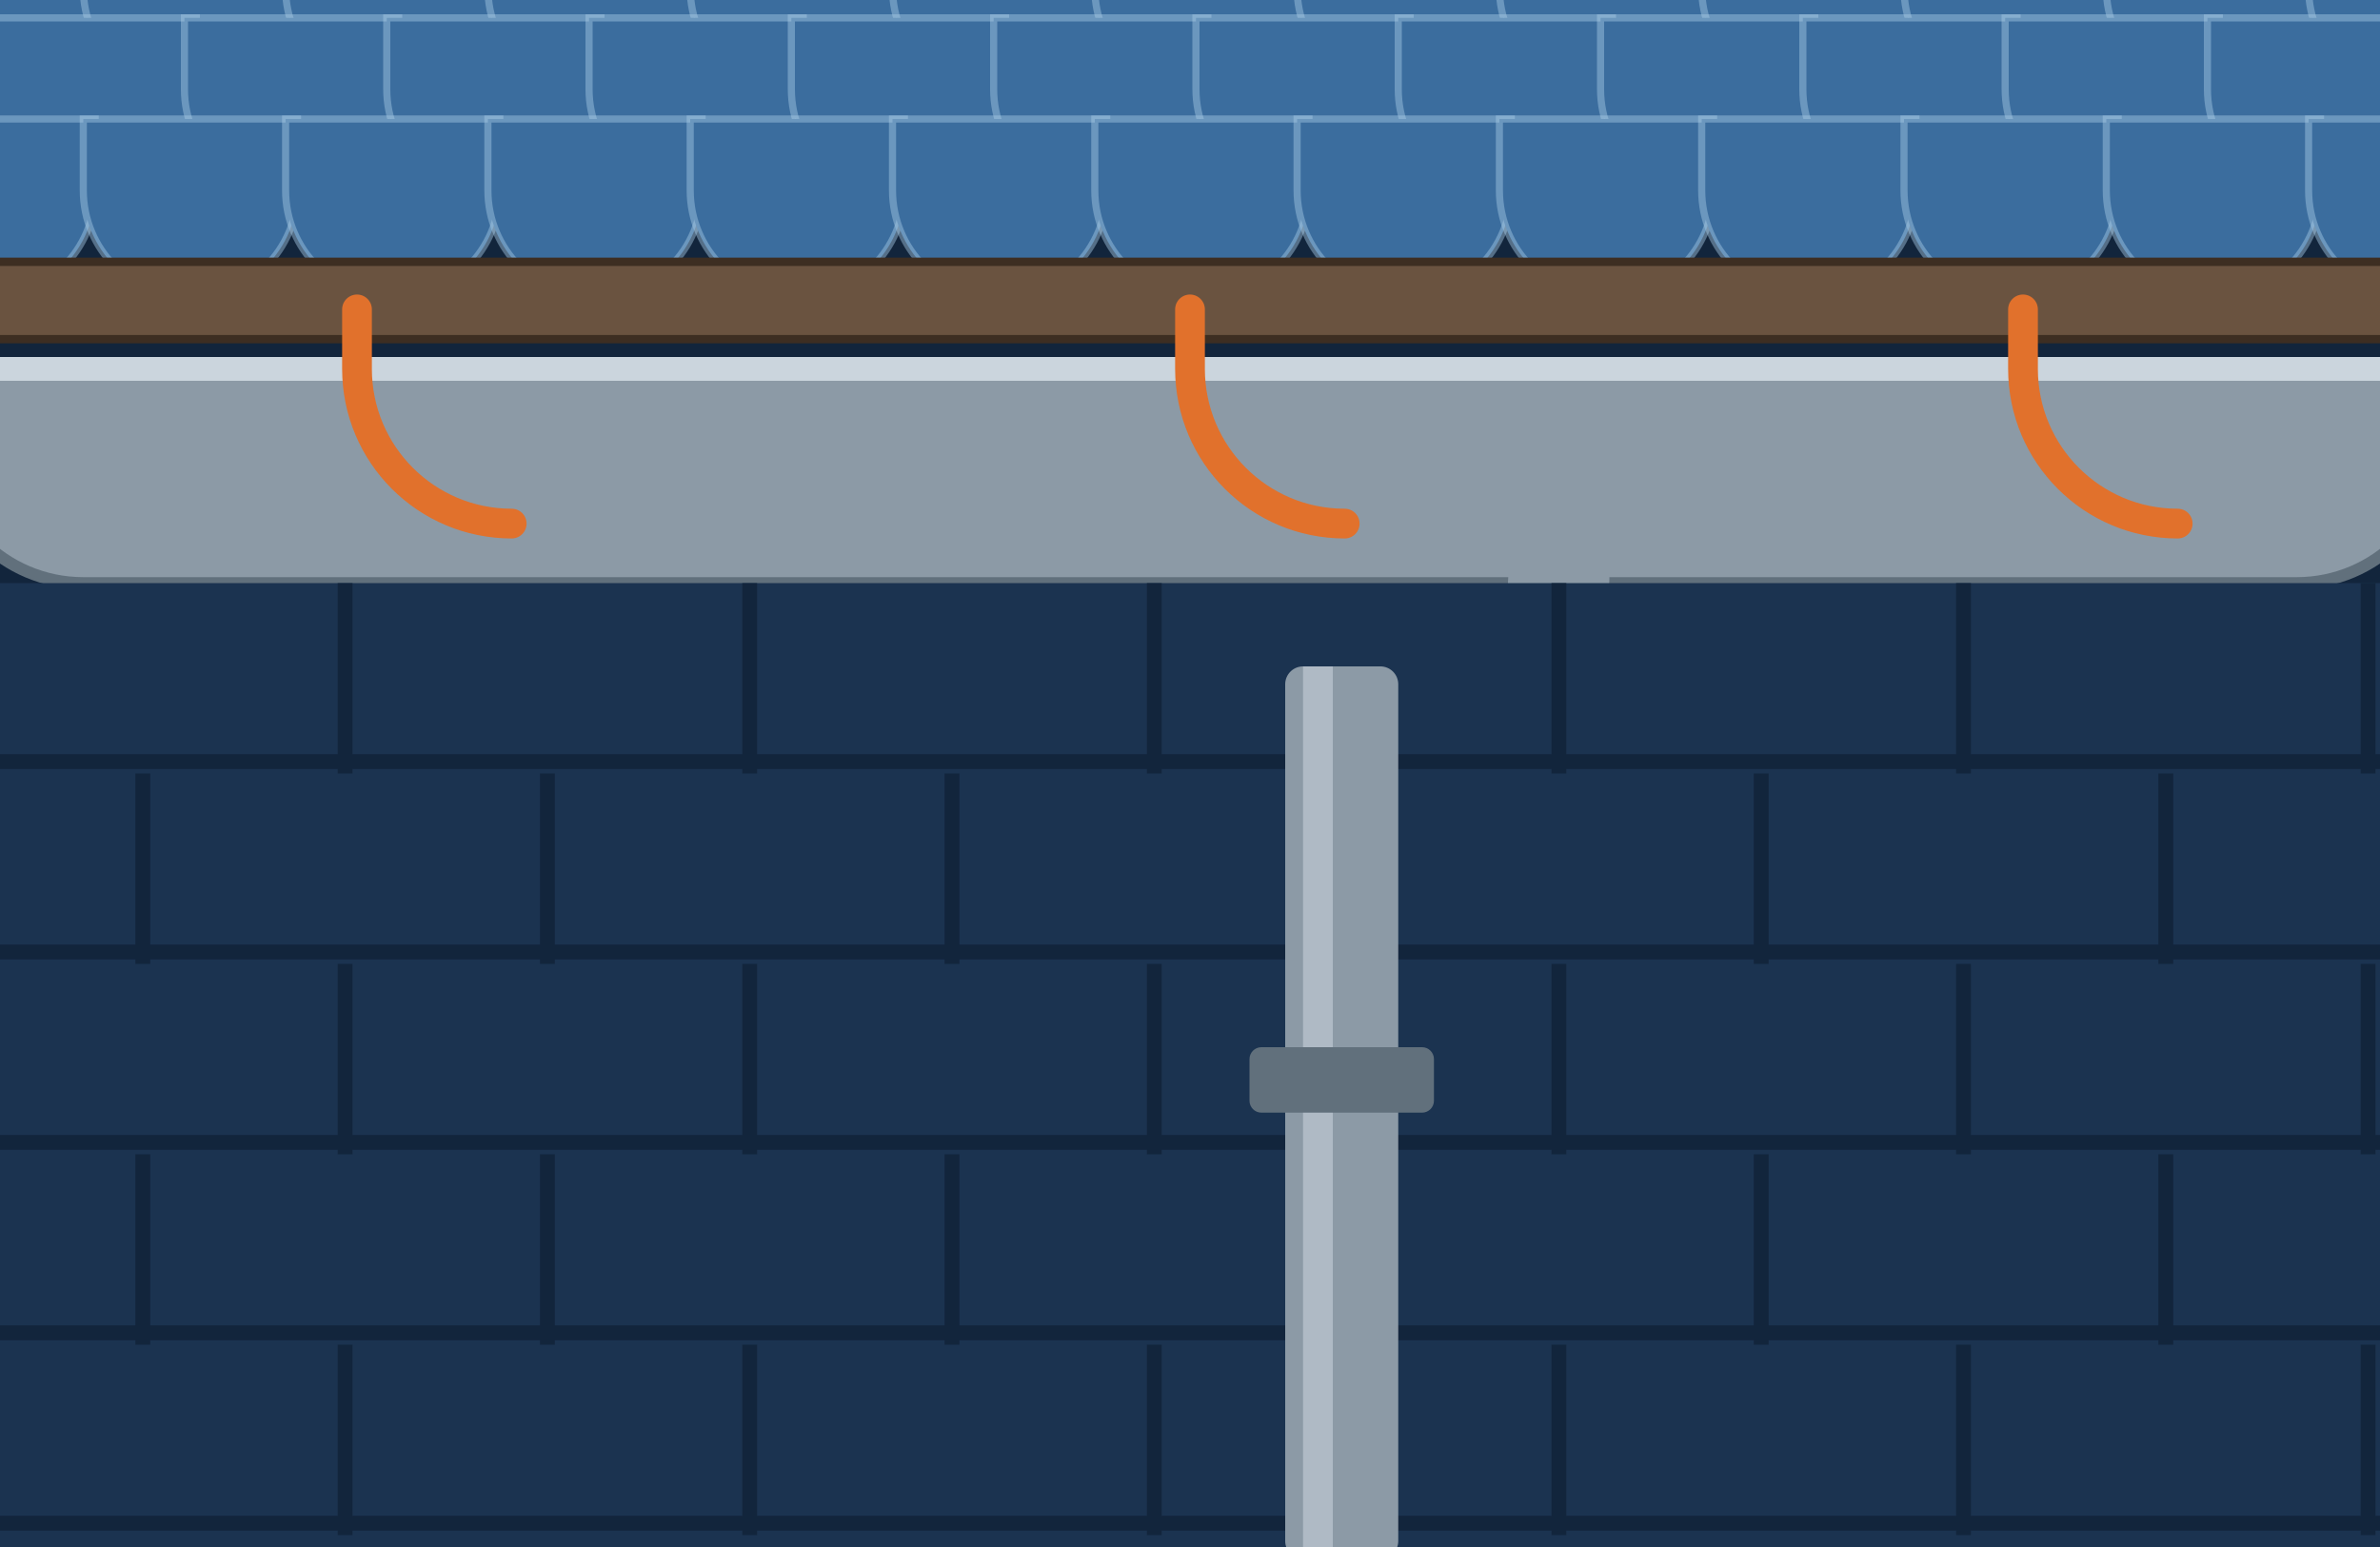
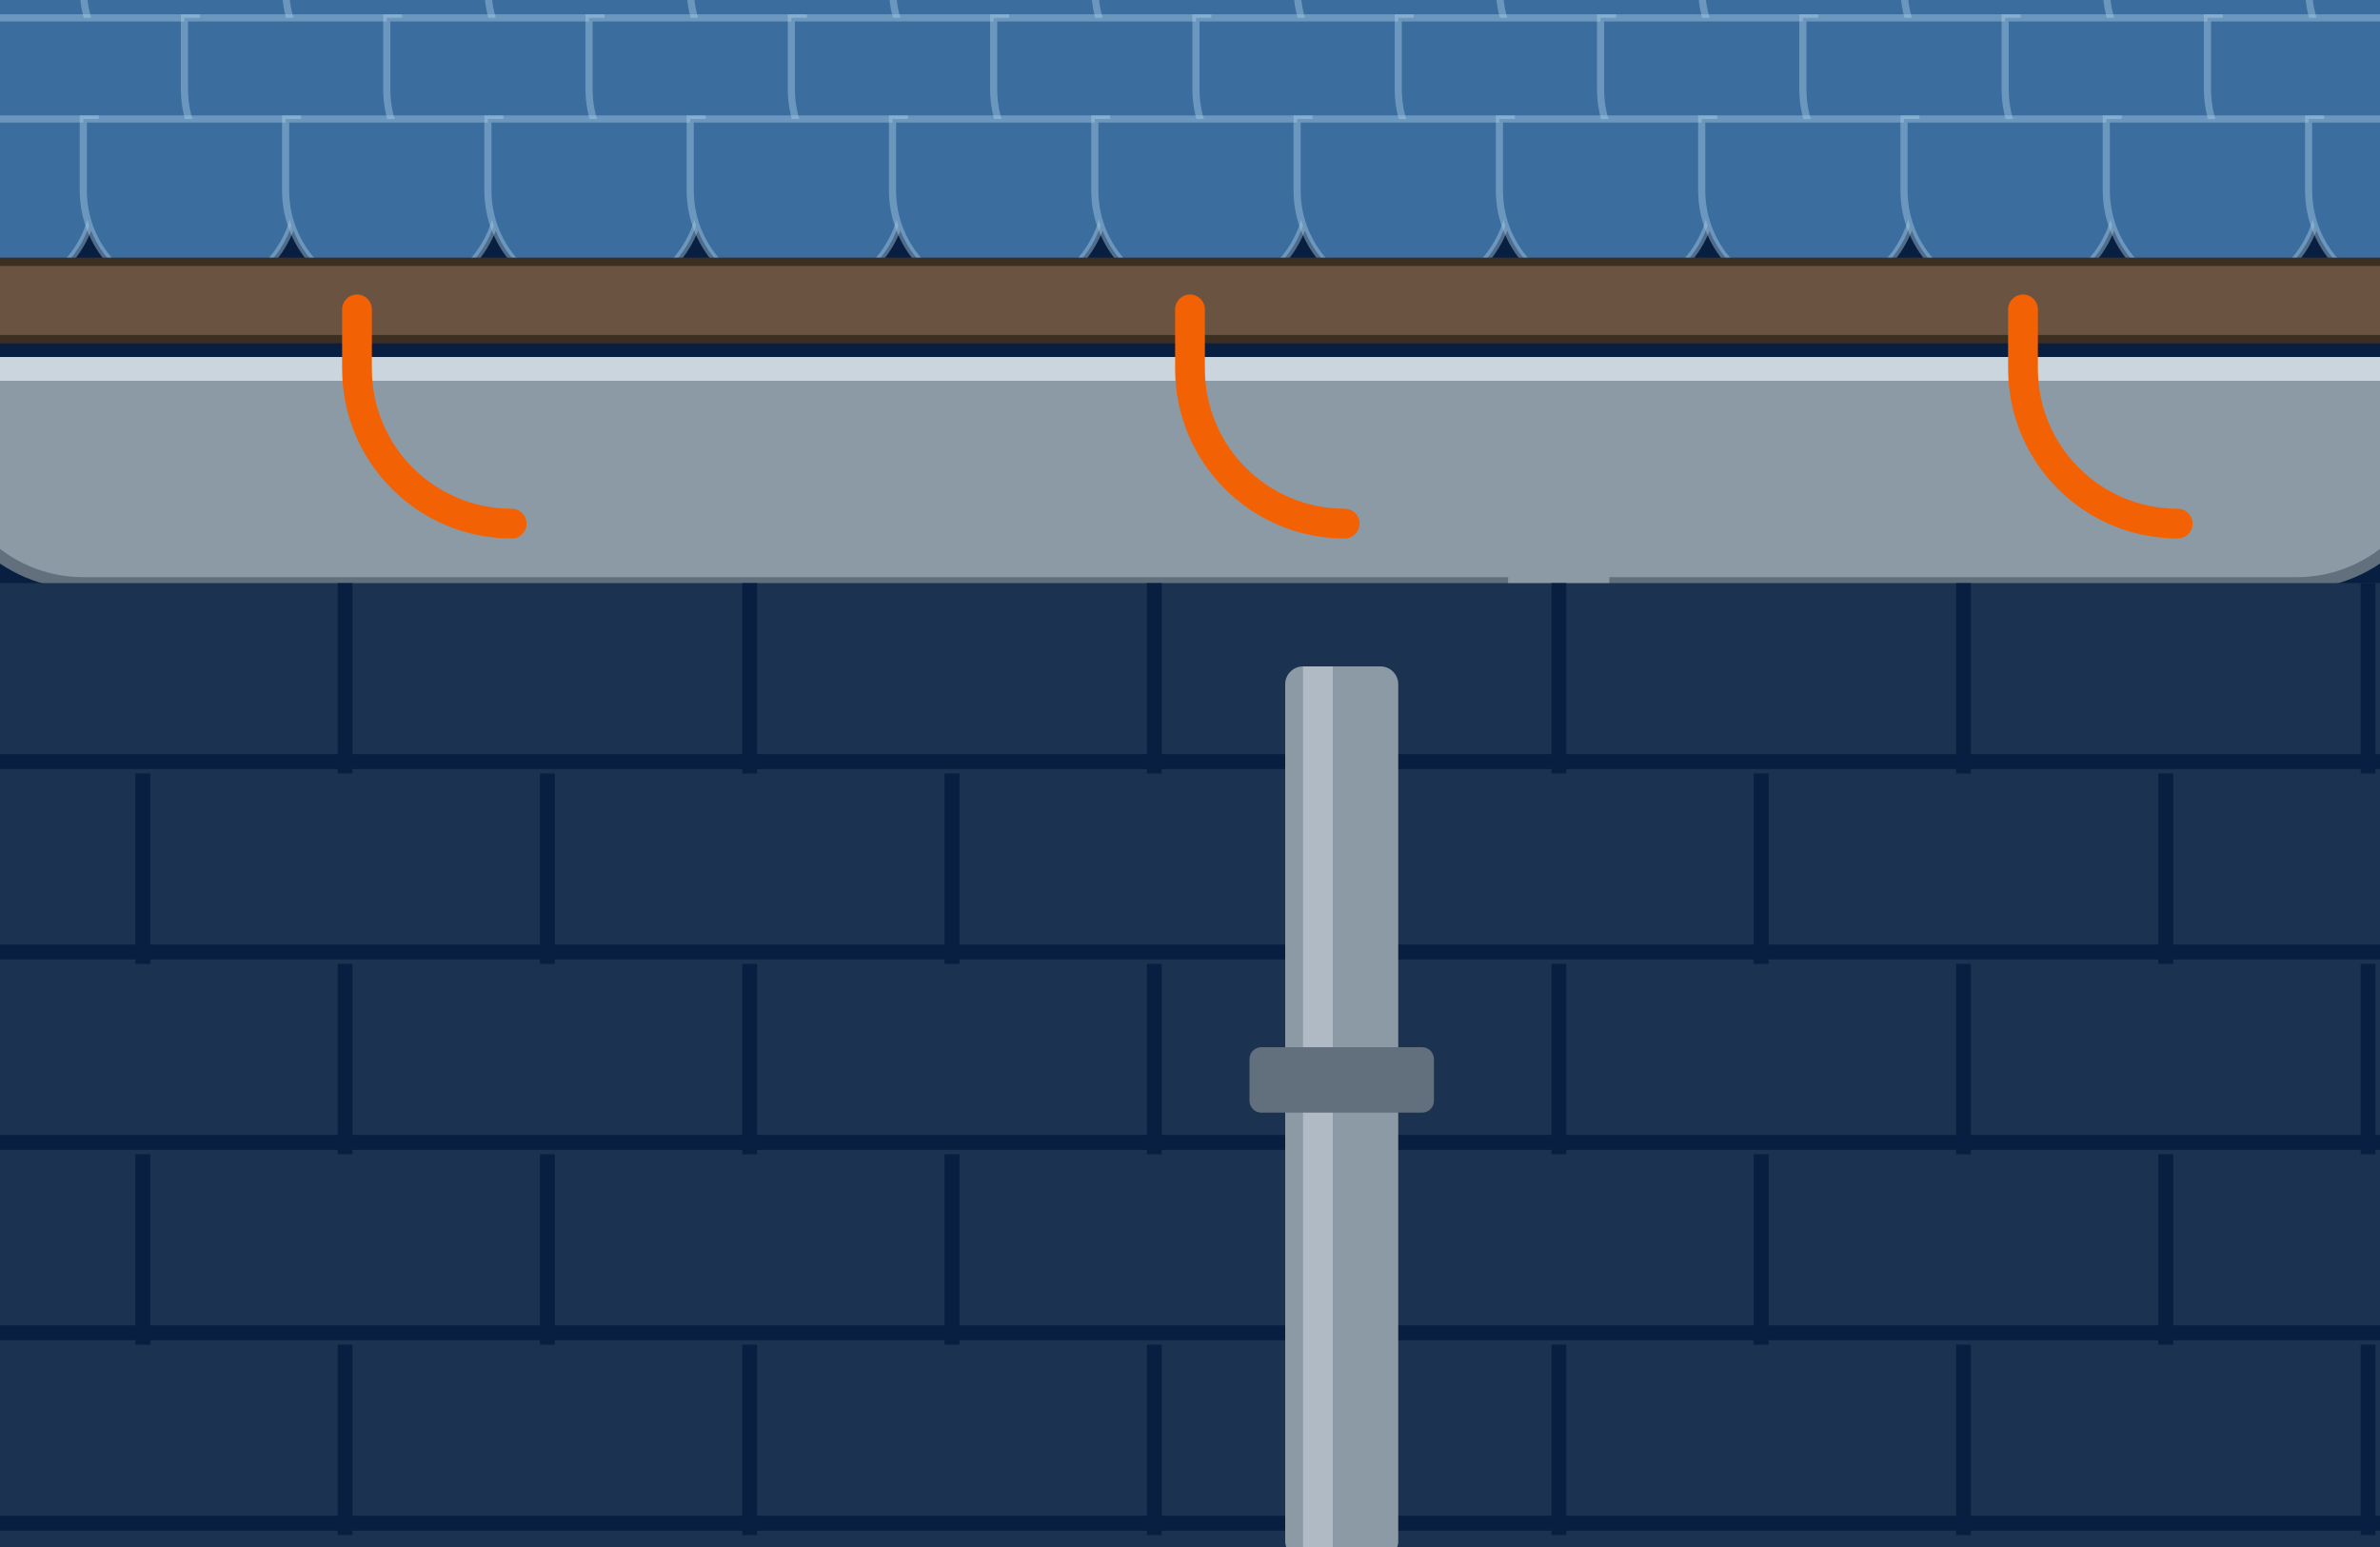
<svg xmlns="http://www.w3.org/2000/svg" class="ill" viewBox="0 0 400 260" role="img" aria-labelledby="tzinguerie">
-   <rect width="400" height="260" fill="#12253C" />
+   <rect width="400" height="260" fill="#081F41" />
  <defs>
    <clipPath id="cZin">
      <rect width="400" height="260" />
    </clipPath>
  </defs>
  <g clip-path="url(#cZin)">
    <path d="M-20 -14 h36 v12.0 a18.0 18.0 0 0 1 -36 0 z" fill="#3B6D9E" fill-opacity="1" stroke="#A8CBE6" stroke-opacity=".45" stroke-width="1.2" />
    <path d="M14 -14 h36 v12.0 a18.0 18.0 0 0 1 -36 0 z" fill="#3B6D9E" fill-opacity="1" stroke="#A8CBE6" stroke-opacity=".45" stroke-width="1.2" />
    <path d="M48 -14 h36 v12.0 a18.0 18.0 0 0 1 -36 0 z" fill="#3B6D9E" fill-opacity="1" stroke="#A8CBE6" stroke-opacity=".45" stroke-width="1.2" />
    <path d="M82 -14 h36 v12.0 a18.0 18.0 0 0 1 -36 0 z" fill="#3B6D9E" fill-opacity="1" stroke="#A8CBE6" stroke-opacity=".45" stroke-width="1.2" />
    <path d="M116 -14 h36 v12.0 a18.0 18.0 0 0 1 -36 0 z" fill="#3B6D9E" fill-opacity="1" stroke="#A8CBE6" stroke-opacity=".45" stroke-width="1.2" />
    <path d="M150 -14 h36 v12.0 a18.0 18.0 0 0 1 -36 0 z" fill="#3B6D9E" fill-opacity="1" stroke="#A8CBE6" stroke-opacity=".45" stroke-width="1.2" />
    <path d="M184 -14 h36 v12.0 a18.0 18.0 0 0 1 -36 0 z" fill="#3B6D9E" fill-opacity="1" stroke="#A8CBE6" stroke-opacity=".45" stroke-width="1.2" />
    <path d="M218 -14 h36 v12.0 a18.0 18.0 0 0 1 -36 0 z" fill="#3B6D9E" fill-opacity="1" stroke="#A8CBE6" stroke-opacity=".45" stroke-width="1.2" />
    <path d="M252 -14 h36 v12.0 a18.0 18.0 0 0 1 -36 0 z" fill="#3B6D9E" fill-opacity="1" stroke="#A8CBE6" stroke-opacity=".45" stroke-width="1.2" />
    <path d="M286 -14 h36 v12.0 a18.0 18.0 0 0 1 -36 0 z" fill="#3B6D9E" fill-opacity="1" stroke="#A8CBE6" stroke-opacity=".45" stroke-width="1.2" />
    <path d="M320 -14 h36 v12.0 a18.0 18.0 0 0 1 -36 0 z" fill="#3B6D9E" fill-opacity="1" stroke="#A8CBE6" stroke-opacity=".45" stroke-width="1.2" />
    <path d="M354 -14 h36 v12.0 a18.0 18.0 0 0 1 -36 0 z" fill="#3B6D9E" fill-opacity="1" stroke="#A8CBE6" stroke-opacity=".45" stroke-width="1.2" />
    <path d="M388 -14 h36 v12.0 a18.0 18.0 0 0 1 -36 0 z" fill="#3B6D9E" fill-opacity="1" stroke="#A8CBE6" stroke-opacity=".45" stroke-width="1.2" />
    <path d="M422 -14 h36 v12.0 a18.0 18.0 0 0 1 -36 0 z" fill="#3B6D9E" fill-opacity="1" stroke="#A8CBE6" stroke-opacity=".45" stroke-width="1.2" />
    <path d="M-37.0 3 h36 v12.0 a18.0 18.0 0 0 1 -36 0 z" fill="#3B6D9E" fill-opacity="1" stroke="#A8CBE6" stroke-opacity=".45" stroke-width="1.2" />
    <path d="M-3.0 3 h36 v12.0 a18.0 18.0 0 0 1 -36 0 z" fill="#3B6D9E" fill-opacity="1" stroke="#A8CBE6" stroke-opacity=".45" stroke-width="1.2" />
    <path d="M31.0 3 h36 v12.0 a18.0 18.0 0 0 1 -36 0 z" fill="#3B6D9E" fill-opacity="1" stroke="#A8CBE6" stroke-opacity=".45" stroke-width="1.2" />
    <path d="M65.0 3 h36 v12.0 a18.0 18.0 0 0 1 -36 0 z" fill="#3B6D9E" fill-opacity="1" stroke="#A8CBE6" stroke-opacity=".45" stroke-width="1.2" />
    <path d="M99.0 3 h36 v12.0 a18.0 18.0 0 0 1 -36 0 z" fill="#3B6D9E" fill-opacity="1" stroke="#A8CBE6" stroke-opacity=".45" stroke-width="1.2" />
    <path d="M133.0 3 h36 v12.0 a18.0 18.0 0 0 1 -36 0 z" fill="#3B6D9E" fill-opacity="1" stroke="#A8CBE6" stroke-opacity=".45" stroke-width="1.2" />
    <path d="M167.0 3 h36 v12.0 a18.0 18.0 0 0 1 -36 0 z" fill="#3B6D9E" fill-opacity="1" stroke="#A8CBE6" stroke-opacity=".45" stroke-width="1.2" />
    <path d="M201.0 3 h36 v12.0 a18.0 18.0 0 0 1 -36 0 z" fill="#3B6D9E" fill-opacity="1" stroke="#A8CBE6" stroke-opacity=".45" stroke-width="1.2" />
    <path d="M235.0 3 h36 v12.0 a18.0 18.0 0 0 1 -36 0 z" fill="#3B6D9E" fill-opacity="1" stroke="#A8CBE6" stroke-opacity=".45" stroke-width="1.2" />
    <path d="M269.0 3 h36 v12.0 a18.0 18.0 0 0 1 -36 0 z" fill="#3B6D9E" fill-opacity="1" stroke="#A8CBE6" stroke-opacity=".45" stroke-width="1.2" />
    <path d="M303.0 3 h36 v12.0 a18.0 18.0 0 0 1 -36 0 z" fill="#3B6D9E" fill-opacity="1" stroke="#A8CBE6" stroke-opacity=".45" stroke-width="1.2" />
    <path d="M337.0 3 h36 v12.0 a18.0 18.0 0 0 1 -36 0 z" fill="#3B6D9E" fill-opacity="1" stroke="#A8CBE6" stroke-opacity=".45" stroke-width="1.2" />
    <path d="M371.0 3 h36 v12.0 a18.0 18.0 0 0 1 -36 0 z" fill="#3B6D9E" fill-opacity="1" stroke="#A8CBE6" stroke-opacity=".45" stroke-width="1.2" />
    <path d="M405.0 3 h36 v12.0 a18.0 18.0 0 0 1 -36 0 z" fill="#3B6D9E" fill-opacity="1" stroke="#A8CBE6" stroke-opacity=".45" stroke-width="1.2" />
    <path d="M-20 20 h36 v12.0 a18.0 18.0 0 0 1 -36 0 z" fill="#3B6D9E" fill-opacity="1" stroke="#A8CBE6" stroke-opacity=".45" stroke-width="1.2" />
    <path d="M14 20 h36 v12.0 a18.0 18.0 0 0 1 -36 0 z" fill="#3B6D9E" fill-opacity="1" stroke="#A8CBE6" stroke-opacity=".45" stroke-width="1.2" />
    <path d="M48 20 h36 v12.0 a18.0 18.0 0 0 1 -36 0 z" fill="#3B6D9E" fill-opacity="1" stroke="#A8CBE6" stroke-opacity=".45" stroke-width="1.2" />
    <path d="M82 20 h36 v12.0 a18.0 18.0 0 0 1 -36 0 z" fill="#3B6D9E" fill-opacity="1" stroke="#A8CBE6" stroke-opacity=".45" stroke-width="1.2" />
    <path d="M116 20 h36 v12.0 a18.0 18.0 0 0 1 -36 0 z" fill="#3B6D9E" fill-opacity="1" stroke="#A8CBE6" stroke-opacity=".45" stroke-width="1.2" />
    <path d="M150 20 h36 v12.0 a18.0 18.0 0 0 1 -36 0 z" fill="#3B6D9E" fill-opacity="1" stroke="#A8CBE6" stroke-opacity=".45" stroke-width="1.2" />
    <path d="M184 20 h36 v12.0 a18.0 18.0 0 0 1 -36 0 z" fill="#3B6D9E" fill-opacity="1" stroke="#A8CBE6" stroke-opacity=".45" stroke-width="1.2" />
    <path d="M218 20 h36 v12.0 a18.0 18.0 0 0 1 -36 0 z" fill="#3B6D9E" fill-opacity="1" stroke="#A8CBE6" stroke-opacity=".45" stroke-width="1.2" />
    <path d="M252 20 h36 v12.0 a18.0 18.0 0 0 1 -36 0 z" fill="#3B6D9E" fill-opacity="1" stroke="#A8CBE6" stroke-opacity=".45" stroke-width="1.2" />
    <path d="M286 20 h36 v12.0 a18.0 18.0 0 0 1 -36 0 z" fill="#3B6D9E" fill-opacity="1" stroke="#A8CBE6" stroke-opacity=".45" stroke-width="1.2" />
    <path d="M320 20 h36 v12.0 a18.0 18.0 0 0 1 -36 0 z" fill="#3B6D9E" fill-opacity="1" stroke="#A8CBE6" stroke-opacity=".45" stroke-width="1.2" />
    <path d="M354 20 h36 v12.0 a18.0 18.0 0 0 1 -36 0 z" fill="#3B6D9E" fill-opacity="1" stroke="#A8CBE6" stroke-opacity=".45" stroke-width="1.2" />
    <path d="M388 20 h36 v12.0 a18.0 18.0 0 0 1 -36 0 z" fill="#3B6D9E" fill-opacity="1" stroke="#A8CBE6" stroke-opacity=".45" stroke-width="1.2" />
    <path d="M422 20 h36 v12.0 a18.0 18.0 0 0 1 -36 0 z" fill="#3B6D9E" fill-opacity="1" stroke="#A8CBE6" stroke-opacity=".45" stroke-width="1.2" />
    <rect x="-10" y="44" width="420" height="13" fill="#6A5340" stroke="#3D2E22" stroke-width="1.4" />
    <path d="M-10 60 h420 v14 a24 24 0 0 1 -24 24 h-372 a24 24 0 0 1 -24 -24 z" fill="#8C9AA6" />
    <path d="M-10 62 h420" stroke="#CBD5DD" stroke-width="4" />
    <path d="M-10 74 a24 24 0 0 0 24 24 h372 a24 24 0 0 0 24 -24" fill="none" stroke="#61707C" stroke-width="2" />
-     <path d="M60 52 v10 a26 26 0 0 0 26 26" fill="none" stroke="#E1712C" stroke-width="5" stroke-linecap="round" />
-     <path d="M200 52 v10 a26 26 0 0 0 26 26" fill="none" stroke="#E1712C" stroke-width="5" stroke-linecap="round" />
-     <path d="M340 52 v10 a26 26 0 0 0 26 26" fill="none" stroke="#E1712C" stroke-width="5" stroke-linecap="round" />
+     <path d="M60 52 v10 a26 26 0 0 0 26 26" fill="none" stroke="#F26205" stroke-width="5" stroke-linecap="round" />
+     <path d="M200 52 v10 a26 26 0 0 0 26 26" fill="none" stroke="#F26205" stroke-width="5" stroke-linecap="round" />
+     <path d="M340 52 v10 a26 26 0 0 0 26 26" fill="none" stroke="#F26205" stroke-width="5" stroke-linecap="round" />
    <path d="M262 96 q0 22 -22 26 h-8" fill="none" stroke="#8C9AA6" stroke-width="17" stroke-linecap="round" />
    <rect x="-10" y="98" width="420" height="172" fill="#1B3350" />
-     <g stroke="#12253C" stroke-width="2.5">
+     <g stroke="#081F41" stroke-width="2.5">
      <line x1="-10" y1="128" x2="410" y2="128" />
      <line x1="-10" y1="160" x2="410" y2="160" />
      <line x1="-10" y1="192" x2="410" y2="192" />
      <line x1="-10" y1="224" x2="410" y2="224" />
      <line x1="-10" y1="256" x2="410" y2="256" />
      <line x1="-10" y1="98" x2="-10" y2="130" />
      <line x1="58" y1="98" x2="58" y2="130" />
      <line x1="126" y1="98" x2="126" y2="130" />
      <line x1="194" y1="98" x2="194" y2="130" />
      <line x1="262" y1="98" x2="262" y2="130" />
      <line x1="330" y1="98" x2="330" y2="130" />
      <line x1="398" y1="98" x2="398" y2="130" />
      <line x1="24" y1="130" x2="24" y2="162" />
      <line x1="92" y1="130" x2="92" y2="162" />
      <line x1="160" y1="130" x2="160" y2="162" />
      <line x1="228" y1="130" x2="228" y2="162" />
      <line x1="296" y1="130" x2="296" y2="162" />
      <line x1="364" y1="130" x2="364" y2="162" />
      <line x1="-10" y1="162" x2="-10" y2="194" />
      <line x1="58" y1="162" x2="58" y2="194" />
      <line x1="126" y1="162" x2="126" y2="194" />
      <line x1="194" y1="162" x2="194" y2="194" />
      <line x1="262" y1="162" x2="262" y2="194" />
      <line x1="330" y1="162" x2="330" y2="194" />
      <line x1="398" y1="162" x2="398" y2="194" />
      <line x1="24" y1="194" x2="24" y2="226" />
      <line x1="92" y1="194" x2="92" y2="226" />
      <line x1="160" y1="194" x2="160" y2="226" />
      <line x1="228" y1="194" x2="228" y2="226" />
      <line x1="296" y1="194" x2="296" y2="226" />
      <line x1="364" y1="194" x2="364" y2="226" />
      <line x1="-10" y1="226" x2="-10" y2="258" />
      <line x1="58" y1="226" x2="58" y2="258" />
      <line x1="126" y1="226" x2="126" y2="258" />
      <line x1="194" y1="226" x2="194" y2="258" />
      <line x1="262" y1="226" x2="262" y2="258" />
      <line x1="330" y1="226" x2="330" y2="258" />
      <line x1="398" y1="226" x2="398" y2="258" />
    </g>
    <rect x="216" y="112" width="19" height="150" rx="3" fill="#8C9AA6" />
    <rect x="219" y="112" width="5" height="150" fill="#CBD5DD" fill-opacity=".55" />
    <rect x="210" y="176" width="31" height="11" rx="2" fill="#61707C" />
  </g>
</svg>
